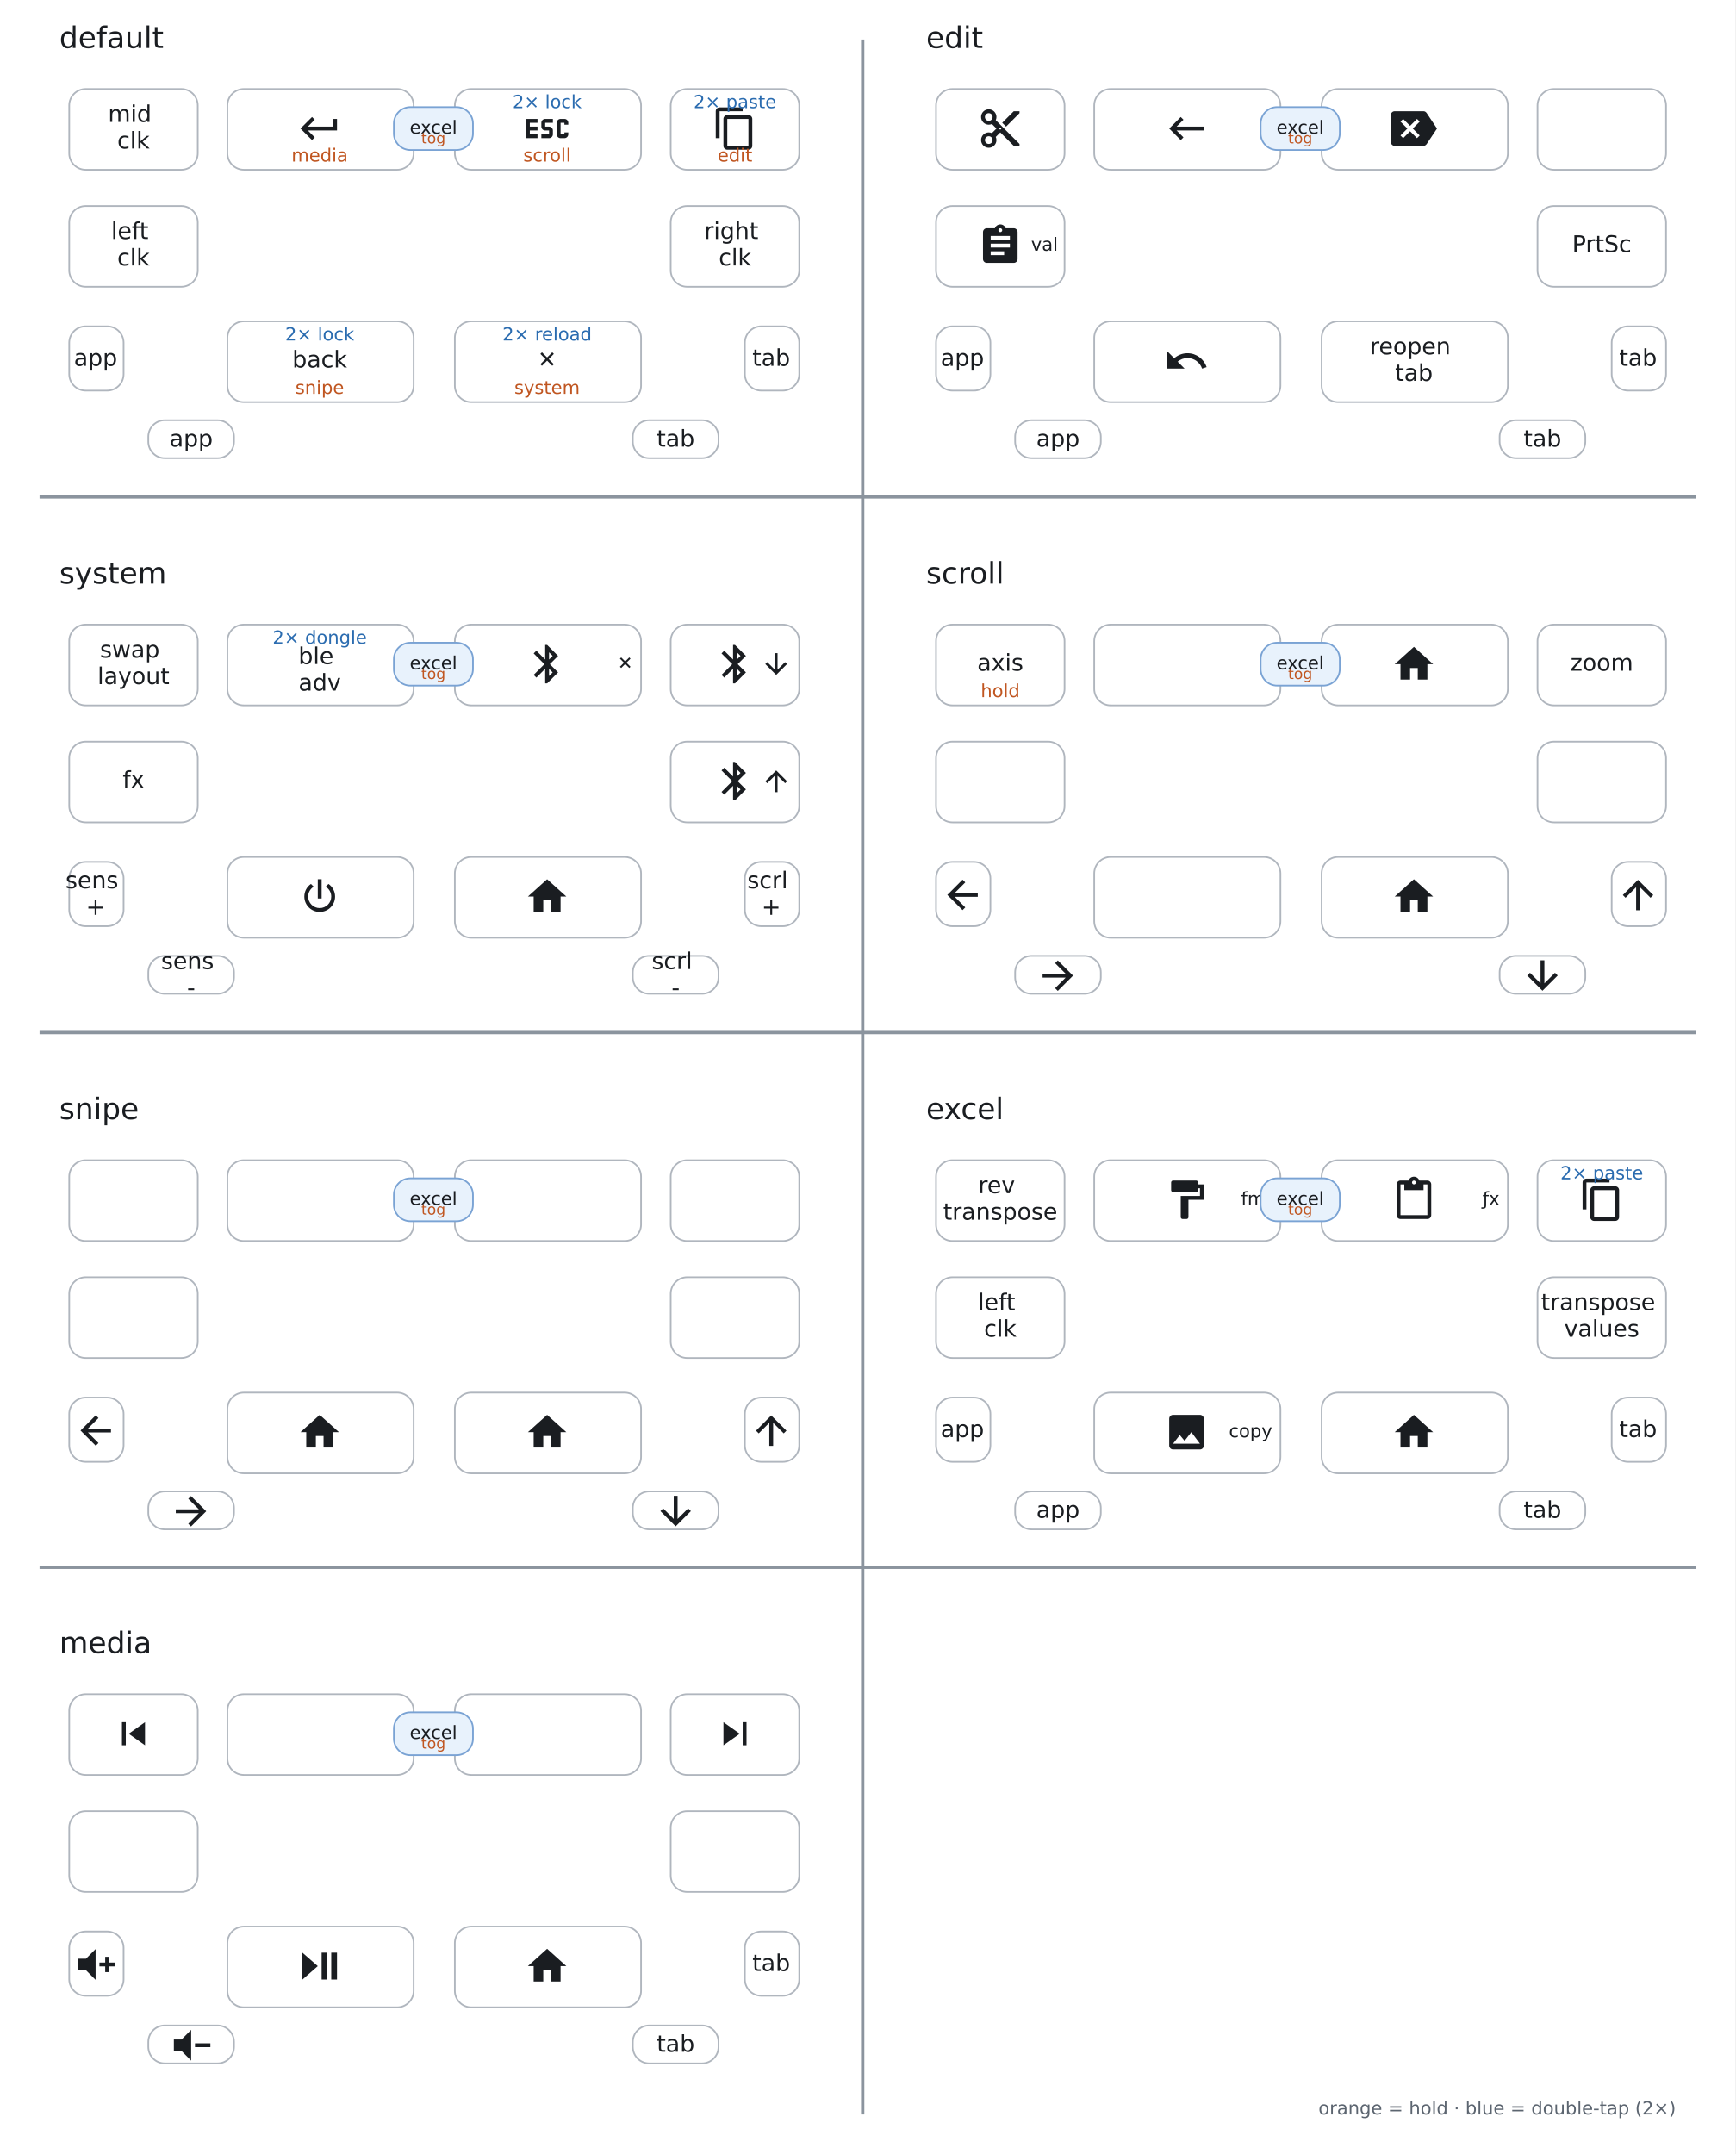
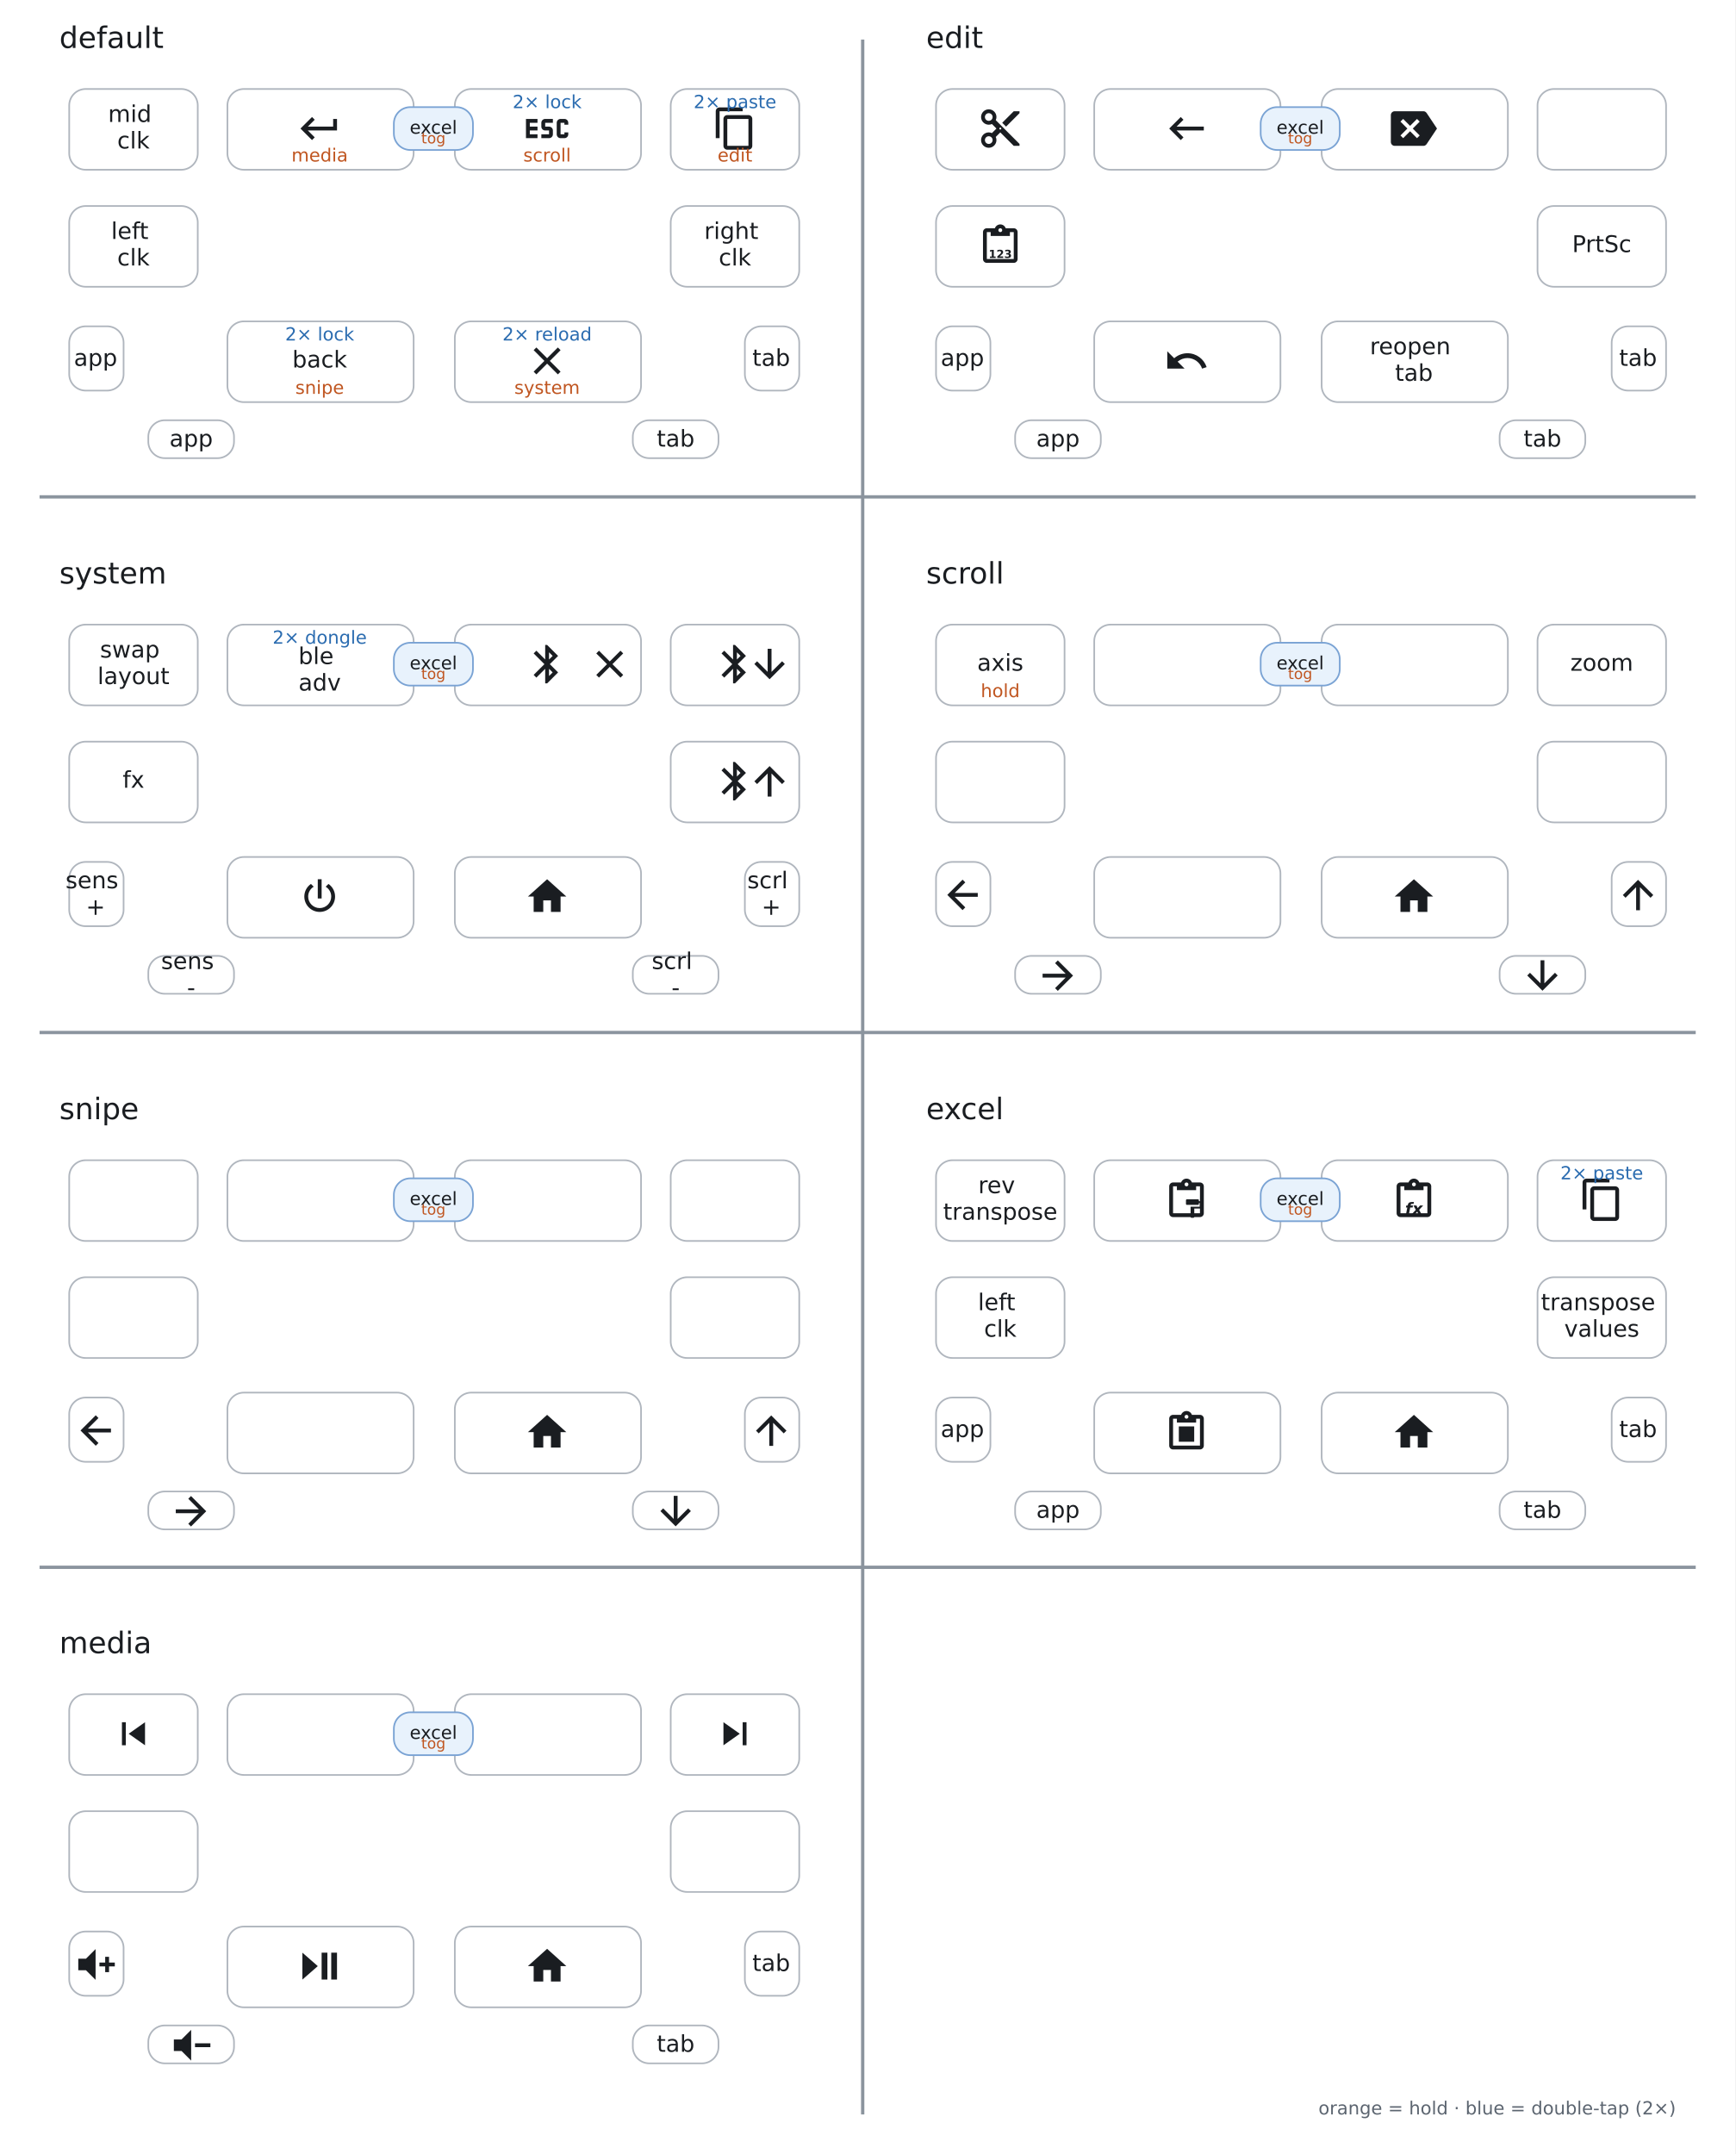
<svg xmlns="http://www.w3.org/2000/svg" xmlns:xlink="http://www.w3.org/1999/xlink" width="1053" height="1307.0" viewBox="0 0 1053 1307.0" class="keymap">
  <rect id="page-bg" width="100%" height="100%" fill="#ffffff" />
  <g id="layer-dividers" fill="none" stroke="#8b949e" stroke-width="2" stroke-linecap="butt">
    <line class="layer-divider-h" x1="24.0" y1="301.5" x2="1029.0" y2="301.5" />
    <line class="layer-divider-h" x1="24.0" y1="626.5" x2="1029.0" y2="626.5" />
    <line class="layer-divider-h" x1="24.0" y1="951.0" x2="1029.0" y2="951.0" />
    <line class="layer-divider-v" x1="523.5" y1="24.0" x2="523.5" y2="1283.0" />
  </g>
  <defs>/* start glyphs */
- <symbol id="mdi:arrow-down" viewBox="0 0 24 24">
+ <symbol id="excel-copy-picture" viewBox="0 0 24 24">
+       <path fill="#1a1d21" d="M19,3H14.82C14.4,1.84 13.3,1 12,1C10.7,1 9.6,1.84 9.18,3H5A2,2 0 0,0 3,5V19A2,2 0 0,0 5,21H19A2,2 0 0,0 21,19V5A2,2 0 0,0 19,3M12,3A1,1 0 0,1 13,4A1,1 0 0,1 12,5A1,1 0 0,1 11,4A1,1 0 0,1 12,3M7,7H17V5H19V19H5V5H7V7Z" />
+       <path fill="#1a1d21" d="M8,9H16V17H8V9M9.5,15.5L11,13.5L12.25,15.1L14,12.5L15.5,15.5H9.5Z" />
+     </symbol>
+     <symbol id="excel-paste-format" viewBox="0 0 24 24">
+       <path fill="#1a1d21" d="M19,3H14.82C14.4,1.84 13.3,1 12,1C10.7,1 9.6,1.84 9.18,3H5A2,2 0 0,0 3,5V19A2,2 0 0,0 5,21H19A2,2 0 0,0 21,19V5A2,2 0 0,0 19,3M12,3A1,1 0 0,1 13,4A1,1 0 0,1 12,5A1,1 0 0,1 11,4A1,1 0 0,1 12,3M7,7H17V5H19V19H5V5H7V7Z" />
+       <g transform="translate(9.8,10.8) scale(0.48)">
+         <path fill="#1a1d21" d="M18,4V3A1,1 0 0,0 17,2H5A1,1 0 0,0 4,3V7A1,1 0 0,0 5,8H17A1,1 0 0,0 18,7V6H19V10H9V21A1,1 0 0,0 10,22H12A1,1 0 0,0 13,21V12H21V4H18Z" />
+       </g>
+     </symbol>
+     <symbol id="excel-paste-formulas" viewBox="0 0 24 24">
+       <path fill="#1a1d21" d="M19,3H14.82C14.4,1.84 13.3,1 12,1C10.7,1 9.6,1.84 9.18,3H5A2,2 0 0,0 3,5V19A2,2 0 0,0 5,21H19A2,2 0 0,0 21,19V5A2,2 0 0,0 19,3M12,3A1,1 0 0,1 13,4A1,1 0 0,1 12,5A1,1 0 0,1 11,4A1,1 0 0,1 12,3M7,7H17V5H19V19H5V5H7V7Z" />
+       <text x="12" y="17.2" text-anchor="middle" font-family="DejaVu Sans" font-size="8.5" font-style="italic" font-weight="700" fill="#1a1d21">fx</text>
+     </symbol>
+     <symbol id="excel-paste-values" viewBox="0 0 24 24">
+       <path fill="#1a1d21" d="M19,3H14.82C14.4,1.84 13.3,1 12,1C10.7,1 9.6,1.84 9.18,3H5A2,2 0 0,0 3,5V19A2,2 0 0,0 5,21H19A2,2 0 0,0 21,19V5A2,2 0 0,0 19,3M12,3A1,1 0 0,1 13,4A1,1 0 0,1 12,5A1,1 0 0,1 11,4A1,1 0 0,1 12,3M7,7H17V5H19V19H5V5H7V7Z" />
+       <text x="12" y="16.8" text-anchor="middle" font-family="DejaVu Sans" font-size="5.8" font-weight="700" fill="#1a1d21">123</text>
+     </symbol>
+     <symbol id="mdi:arrow-down" viewBox="0 0 24 24">
      <path fill="#1a1d21" d="M11,4H13V16L18.5,10.5L19.92,11.92L12,19.84L4.08,11.92L5.5,10.5L11,16V4Z" />
    </symbol>
    <symbol id="mdi:arrow-left" viewBox="0 0 24 24">
      <path fill="#1a1d21" d="M20,11V13H8L13.5,18.5L12.08,19.92L4.16,12L12.08,4.08L13.5,5.5L8,11H20Z" />
    </symbol>
    <symbol id="mdi:arrow-right" viewBox="0 0 24 24">
      <path fill="#1a1d21" d="M4,11V13H16L10.5,18.5L11.92,19.92L19.84,12L11.92,4.08L10.5,5.5L16,11H4Z" />
    </symbol>
    <symbol id="mdi:arrow-up" viewBox="0 0 24 24">
      <path fill="#1a1d21" d="M13,20H11V8L5.5,13.5L4.08,12.08L12,4.16L19.92,12.08L18.5,13.5L13,8V20Z" />
    </symbol>
    <symbol id="mdi:backspace-reverse" viewBox="0 0 24 24">
      <path fill="#1a1d21" d="M2,21H17C17.7,21 18.2,20.6 18.6,20.1L24,12L18.6,3.9C18.2,3.4 17.7,3 17,3H2A2,2 0 0,0 0,5V19A2,2 0 0,0 2,21M5,8.4L6.4,7L10,10.6L13.6,7L15,8.4L11.4,12L15,15.6L13.6,17L10,13.4L6.4,17L5,15.6L8.6,12" />
    </symbol>
    <symbol id="mdi:bluetooth" viewBox="0 0 24 24">
      <path fill="#1a1d21" d="M14.88,16.29L13,18.17V14.41M13,5.83L14.88,7.71L13,9.58M17.71,7.71L12,2H11V9.58L6.41,5L5,6.41L10.59,12L5,17.58L6.41,19L11,14.41V22H12L17.71,16.29L13.41,12L17.71,7.71Z" />
    </symbol>
-     <symbol id="mdi:clipboard-text" viewBox="0 0 24 24">
-       <path fill="#1a1d21" d="M17,9H7V7H17M17,13H7V11H17M14,17H7V15H14M12,3A1,1 0 0,1 13,4A1,1 0 0,1 12,5A1,1 0 0,1 11,4A1,1 0 0,1 12,3M19,3H14.82C14.4,1.84 13.3,1 12,1C10.7,1 9.6,1.84 9.18,3H5A2,2 0 0,0 3,5V19A2,2 0 0,0 5,21H19A2,2 0 0,0 21,19V5A2,2 0 0,0 19,3Z" />
+     <symbol id="mdi:close" viewBox="0 0 24 24">
+       <path fill="#1a1d21" d="M19,6.41L17.59,5L12,10.59L6.41,5L5,6.41L10.59,12L5,17.59L6.41,19L12,13.41L17.59,19L19,17.59L13.41,12L19,6.41Z" />
    </symbol>
    <symbol id="mdi:content-copy" viewBox="0 0 24 24">
      <path fill="#1a1d21" d="M19,21H8V7H19M19,5H8A2,2 0 0,0 6,7V21A2,2 0 0,0 8,23H19A2,2 0 0,0 21,21V7A2,2 0 0,0 19,5M16,1H4A2,2 0 0,0 2,3V17H4V3H16V1Z" />
    </symbol>
    <symbol id="mdi:content-cut" viewBox="0 0 24 24">
      <path fill="#1a1d21" d="M19,3L13,9L15,11L22,4V3M12,12.5A0.5,0.5 0 0,1 11.5,12A0.5,0.5 0 0,1 12,11.5A0.5,0.5 0 0,1 12.5,12A0.5,0.5 0 0,1 12,12.5M6,20A2,2 0 0,1 4,18C4,16.89 4.9,16 6,16A2,2 0 0,1 8,18C8,19.11 7.1,20 6,20M6,8A2,2 0 0,1 4,6C4,4.89 4.9,4 6,4A2,2 0 0,1 8,6C8,7.11 7.1,8 6,8M9.64,7.64C9.87,7.14 10,6.59 10,6A4,4 0 0,0 6,2A4,4 0 0,0 2,6A4,4 0 0,0 6,10C6.59,10 7.14,9.87 7.64,9.64L10,12L7.64,14.36C7.14,14.13 6.59,14 6,14A4,4 0 0,0 2,18A4,4 0 0,0 6,22A4,4 0 0,0 10,18C10,17.41 9.87,16.86 9.64,16.36L12,14L19,21H22V20L9.64,7.64Z" />
    </symbol>
-     <symbol id="mdi:content-paste" viewBox="0 0 24 24">
-       <path fill="#1a1d21" d="M19,20H5V4H7V7H17V4H19M12,2A1,1 0 0,1 13,3A1,1 0 0,1 12,4A1,1 0 0,1 11,3A1,1 0 0,1 12,2M19,2H14.82C14.4,0.84 13.3,0 12,0C10.7,0 9.6,0.84 9.18,2H5A2,2 0 0,0 3,4V20A2,2 0 0,0 5,22H19A2,2 0 0,0 21,20V4A2,2 0 0,0 19,2Z" />
-     </symbol>
-     <symbol id="mdi:format-paint" viewBox="0 0 24 24">
-       <path fill="#1a1d21" d="M18,4V3A1,1 0 0,0 17,2H5A1,1 0 0,0 4,3V7A1,1 0 0,0 5,8H17A1,1 0 0,0 18,7V6H19V10H9V21A1,1 0 0,0 10,22H12A1,1 0 0,0 13,21V12H21V4H18Z" />
-     </symbol>
    <symbol id="mdi:home" viewBox="0 0 24 24">
      <path fill="#1a1d21" d="M10,20V14H14V20H19V12H22L12,3L2,12H5V20H10Z" />
-     </symbol>
-     <symbol id="mdi:image" viewBox="0 0 24 24">
-       <path fill="#1a1d21" d="M8.5,13.5L11,16.5L14.5,12L19,18H5M21,19V5C21,3.89 20.1,3 19,3H5A2,2 0 0,0 3,5V19A2,2 0 0,0 5,21H19A2,2 0 0,0 21,19Z" />
    </symbol>
    <symbol id="mdi:keyboard-backspace" viewBox="0 0 24 24">
      <path fill="#1a1d21" d="M21,11H6.83L10.41,7.41L9,6L3,12L9,18L10.41,16.58L6.83,13H21V11Z" />
    </symbol>
    <symbol id="mdi:keyboard-esc" viewBox="0 0 24 24">
      <path fill="#1a1d21" d="M1 7H7V9H3V11H7V13H3V15H7V17H1V7M11 7H15V9H11V11H13C14.11 11 15 11.9 15 13V15C15 16.11 14.11 17 13 17H9V15H13V13H11C9.9 13 9 12.11 9 11V9C9 7.9 9.9 7 11 7M19 7H21C22.11 7 23 7.9 23 9V10H21V9H19V15H21V14H23V15C23 16.11 22.11 17 21 17H19C17.9 17 17 16.11 17 15V9C17 7.9 17.9 7 19 7Z" />
    </symbol>
    <symbol id="mdi:keyboard-return" viewBox="0 0 24 24">
      <path fill="#1a1d21" d="M19,7V11H5.83L9.41,7.41L8,6L2,12L8,18L9.41,16.58L5.83,13H21V7H19Z" />
    </symbol>
    <symbol id="mdi:play-pause" viewBox="0 0 24 24">
      <path fill="#1a1d21" d="M3,5V19L11,12M13,19H16V5H13M18,5V19H21V5" />
    </symbol>
    <symbol id="mdi:power" viewBox="0 0 24 24">
      <path fill="#1a1d21" d="M16.56,5.44L15.11,6.89C16.84,7.94 18,9.83 18,12A6,6 0 0,1 12,18A6,6 0 0,1 6,12C6,9.83 7.16,7.94 8.88,6.88L7.44,5.44C5.36,6.88 4,9.28 4,12A8,8 0 0,0 12,20A8,8 0 0,0 20,12C20,9.28 18.64,6.88 16.56,5.44M13,3H11V13H13" />
    </symbol>
    <symbol id="mdi:skip-next" viewBox="0 0 24 24">
      <path fill="#1a1d21" d="M16,18H18V6H16M6,18L14.5,12L6,6V18Z" />
    </symbol>
    <symbol id="mdi:skip-previous" viewBox="0 0 24 24">
      <path fill="#1a1d21" d="M6,18V6H8V18H6M9.5,12L18,6V18L9.5,12Z" />
    </symbol>
    <symbol id="mdi:undo" viewBox="0 0 24 24">
      <path fill="#1a1d21" d="M12.5,8C9.85,8 7.45,9 5.6,10.6L2,7V16H11L7.38,12.38C8.77,11.22 10.54,10.5 12.5,10.5C16.04,10.5 19.05,12.81 20.1,16L22.47,15.22C21.08,11.03 17.15,8 12.5,8Z" />
    </symbol>
    <symbol id="mdi:volume-minus" viewBox="0 0 24 24">
      <path fill="#1a1d21" d="M3,9H7L12,4V20L7,15H3V9M14,11H22V13H14V11Z" />
    </symbol>
    <symbol id="mdi:volume-plus" viewBox="0 0 24 24">
      <path fill="#1a1d21" d="M3,9H7L12,4V20L7,15H3V9M14,11H17V8H19V11H22V13H19V16H17V13H14V11Z" />
    </symbol>
  </defs>/* end glyphs */
<style>/* inherit to force styles through use tags */
svg path {
    fill: inherit;
}

/* font and background color specifications */
svg.keymap {
    font-family: SFMono-Regular,Consolas,Liberation Mono,Menlo,monospace;
    font-size: 14px;
    font-kerning: normal;
    text-rendering: optimizeLegibility;
    fill: #24292e;
}

/* default key styling */
rect.key {
    fill: #f6f8fa;
}

rect.key, rect.combo {
    stroke: #c9cccf;
    stroke-width: 1;
}

/* default key side styling, only used is draw_key_sides is set */
rect.side {
    filter: brightness(90%);
}

/* color accent for combo boxes */
rect.combo, rect.combo-separate {
    fill: #cdf;
}

/* color accent for held keys */
rect.held, rect.combo.held {
    fill: #fdd;
}

/* color accent for ghost (optional) keys */
rect.ghost, rect.combo.ghost {
    stroke-dasharray: 4, 4;
    stroke-width: 2;
}

text {
    text-anchor: middle;
    dominant-baseline: middle;
}

/* styling for layer labels */
text.label {
    font-weight: bold;
    text-anchor: start;
    stroke: white;
    stroke-width: 4;
    paint-order: stroke;
}

/* styling for optional footer */
text.footer {
    text-anchor: end;
    dominant-baseline: auto;
    stroke: white;
    stroke-width: 4;
    paint-order: stroke;
}

/* styling for combo tap, and key non-tap label text */
text.combo, text.hold, text.shifted, text.left, text.right, text.tl, text.tr, text.bl, text.br {
    font-size: 11px;
}

text.hold, text.bl, text.br {
    text-anchor: middle;
    dominant-baseline: auto;
}

text.shifted, text.tl, text.tr {
    text-anchor: middle;
    dominant-baseline: hanging;
}

text.left, text.tl, text.bl {
    text-anchor: start;
}

text.right, text.tr, text.br {
    text-anchor: end;
}

text.layer-activator {
    text-decoration: underline;
}

/* styling for hold/shifted label text in combo box */
text.combo.hold, text.combo.shifted, text.combo.left, text.combo.right {
    font-size: 8px;
}

/* lighter symbol for transparent keys */
text.trans {
    fill: #7b7e81;
}

/* styling for combo dendrons */
path.combo {
    stroke-width: 1;
    stroke: gray;
    fill: none;
}

/* Start Tabler Icons Cleanup */
/* cannot use height/width with glyphs */
.icon-tabler &gt; path {
    fill: inherit;
    stroke: inherit;
    stroke-width: 2;
}
/* hide tabler's default box */
.icon-tabler &gt; path[stroke="none"][fill="none"] {
    visibility: hidden;
}
/* End Tabler Icons Cleanup */

svg.keymap {
  font-family: "DejaVu Sans", "Segoe UI", sans-serif;
  font-size: 15px;
  font-weight: 400;
  fill: #1a1d21;
}
#layer-dividers line, line.layer-divider-h, line.layer-divider-v {
  stroke: #8b949e;
  stroke-width: 2;
}
rect.key {
  fill: #ffffff;
  stroke: #b0b6be;
  stroke-width: 1;
}
rect.combo, rect.combo-separate {
  fill: #e8f2fc;
  stroke: #7aa3d4;
  stroke-width: 1;
}
rect.held, rect.combo.held {
  fill: #ffe8c8;
  stroke: #c05621;
}
rect.ghost, rect.combo.ghost {
  stroke: #a0a6ad;
  stroke-dasharray: 5, 4;
  fill: #f4f5f6;
}
text.label {
  font-size: 18px;
  font-weight: 400 !important;
  letter-spacing: 0;
  stroke: #ffffff;
  stroke-width: 5;
  paint-order: stroke;
}
text.footer {
  font-size: 11px;
  font-weight: 400;
  fill: #5c6570;
  stroke: none;
}
text.key.tap {
  font-size: 14px;
  font-weight: 400;
}
text.hold, text.shifted, text.left, text.right, text.tl, text.tr, text.bl, text.br, text.combo {
  font-size: 11px;
  font-weight: 400;
}
text.hold {
  fill: #c05621;
}
text.shifted {
  fill: #2b6cb0;
}
text.combo.tap {
  font-size: 11px;
  font-weight: 400;
}
text.combo.hold, text.combo.shifted {
  font-size: 9px;
  font-weight: 400;
}
text.trans {
  fill: #c5c9ce;
}
path.combo {
  stroke: #2b6cb0;
  stroke-width: 1.5;
}
</style>
  <g transform="translate(36, 0.0)" class="layer-default">
    <text x="0" y="24" class="label" id="default">default</text>
    <g transform="translate(0, 48)">
      <g transform="translate(158, 30)" class="key keypos-0">
        <rect rx="10" ry="10" x="-56" y="-24" width="113" height="49" class="key" />
        <use href="#mdi:keyboard-return" xlink:href="#mdi:keyboard-return" x="-14" y="-14" height="28" width="28.0" class="key tap glyph mdi:keyboard-return" />
        <text x="0" y="20" class="key hold">media</text>
      </g>
      <g transform="translate(296, 30)" class="key keypos-1">
        <rect rx="10" ry="10" x="-56" y="-24" width="113" height="49" class="key" />
        <use href="#mdi:keyboard-esc" xlink:href="#mdi:keyboard-esc" x="-14" y="-14" height="28" width="28.0" class="key tap glyph mdi:keyboard-esc" />
        <text x="0" y="20" class="key hold">scroll</text>
        <text x="0" y="-20" class="key shifted">2× lock</text>
      </g>
      <g transform="translate(45, 30)" class="key keypos-2">
        <rect rx="10" ry="10" x="-39" y="-24" width="78" height="49" class="key" />
        <text x="0" y="0" class="key tap">
          <tspan x="0" dy="-0.57em">mid</tspan>
          <tspan x="0" dy="1.15em">clk</tspan>
        </text>
      </g>
      <g transform="translate(410, 30)" class="key keypos-3">
        <rect rx="10" ry="10" x="-39" y="-24" width="78" height="49" class="key" />
        <use href="#mdi:content-copy" xlink:href="#mdi:content-copy" x="-14" y="-14" height="28" width="28.0" class="key tap glyph mdi:content-copy" />
        <text x="0" y="20" class="key hold">edit</text>
        <text x="0" y="-20" class="key shifted">2× paste</text>
      </g>
      <g transform="translate(45, 101)" class="key keypos-4">
        <rect rx="10" ry="10" x="-39" y="-24" width="78" height="49" class="key" />
        <text x="0" y="0" class="key tap">
          <tspan x="0" dy="-0.57em">left</tspan>
          <tspan x="0" dy="1.15em">clk</tspan>
        </text>
      </g>
      <g transform="translate(410, 101)" class="key keypos-5">
        <rect rx="10" ry="10" x="-39" y="-24" width="78" height="49" class="key" />
        <text x="0" y="0" class="key tap">
          <tspan x="0" dy="-0.57em">right</tspan>
          <tspan x="0" dy="1.15em">clk</tspan>
        </text>
      </g>
      <g transform="translate(158, 171)" class="key keypos-6">
        <rect rx="10" ry="10" x="-56" y="-24" width="113" height="49" class="key" />
        <text x="0" y="0" class="key tap">back</text>
        <text x="0" y="20" class="key hold">snipe</text>
        <text x="0" y="-20" class="key shifted">2× lock</text>
      </g>
      <g transform="translate(296, 171)" class="key keypos-7">
        <rect rx="10" ry="10" x="-56" y="-24" width="113" height="49" class="key" />
-         <text x="0" y="0" class="key tap">✕</text>
+         <use href="#mdi:close" xlink:href="#mdi:close" x="-14" y="-14" height="28" width="28.0" class="key tap glyph mdi:close" />
        <text x="0" y="20" class="key hold">system</text>
        <text x="0" y="-20" class="key shifted">2× reload</text>
      </g>
      <g transform="translate(22, 170)" class="key keypos-8">
        <rect rx="10" ry="10" x="-16" y="-20" width="33" height="39" class="key" />
        <text x="0" y="0" class="key tap">app</text>
      </g>
      <g transform="translate(432, 170)" class="key keypos-9">
        <rect rx="10" ry="10" x="-16" y="-20" width="33" height="39" class="key" />
        <text x="0" y="0" class="key tap">tab</text>
      </g>
      <g transform="translate(80, 219)" class="key keypos-10">
        <rect rx="10" ry="10" x="-26" y="-12" width="52" height="23" class="key" />
        <text x="0" y="0" class="key tap">app</text>
      </g>
      <g transform="translate(374, 219)" class="key keypos-11">
        <rect rx="10" ry="10" x="-26" y="-12" width="52" height="23" class="key" />
        <text x="0" y="0" class="key tap">tab</text>
      </g>
      <g class="combo combopos-0">
        <rect rx="10" ry="10" x="203" y="17" width="48" height="26" class="combo" />
        <text x="227" y="30" class="combo tap">excel</text>
        <text x="227" y="39" class="combo hold">tog</text>
      </g>
    </g>
  </g>
  <g transform="translate(562, 0.0)" class="layer-edit">
    <text x="0" y="24" class="label" id="edit">edit</text>
    <g transform="translate(0, 48)">
      <g transform="translate(158, 30)" class="key keypos-0">
        <rect rx="10" ry="10" x="-56" y="-24" width="113" height="49" class="key" />
        <use href="#mdi:keyboard-backspace" xlink:href="#mdi:keyboard-backspace" x="-14" y="-14" height="28" width="28.0" class="key tap glyph mdi:keyboard-backspace" />
      </g>
      <g transform="translate(296, 30)" class="key keypos-1">
        <rect rx="10" ry="10" x="-56" y="-24" width="113" height="49" class="key" />
        <use href="#mdi:backspace-reverse" xlink:href="#mdi:backspace-reverse" x="-14" y="-14" height="28" width="28.0" class="key tap glyph mdi:backspace-reverse" />
      </g>
      <g transform="translate(45, 30)" class="key keypos-2">
        <rect rx="10" ry="10" x="-39" y="-24" width="78" height="49" class="key" />
        <use href="#mdi:content-cut" xlink:href="#mdi:content-cut" x="-14" y="-14" height="28" width="28.0" class="key tap glyph mdi:content-cut" />
      </g>
      <g transform="translate(410, 30)" class="key keypos-3">
        <rect rx="10" ry="10" x="-39" y="-24" width="78" height="49" class="key" />
      </g>
      <g transform="translate(45, 101)" class="key keypos-4">
        <rect rx="10" ry="10" x="-39" y="-24" width="78" height="49" class="key" />
-         <use href="#mdi:clipboard-text" xlink:href="#mdi:clipboard-text" x="-14" y="-14" height="28" width="28.0" class="key tap glyph mdi:clipboard-text" />
-         <text x="35" y="0" class="key right">val</text>
+         <use href="#excel-paste-values" xlink:href="#excel-paste-values" x="-14" y="-14" height="28" width="28.0" class="key tap glyph excel-paste-values" />
      </g>
      <g transform="translate(410, 101)" class="key keypos-5">
        <rect rx="10" ry="10" x="-39" y="-24" width="78" height="49" class="key" />
        <text x="0" y="0" class="key tap">PrtSc</text>
      </g>
      <g transform="translate(158, 171)" class="key keypos-6">
        <rect rx="10" ry="10" x="-56" y="-24" width="113" height="49" class="key" />
        <use href="#mdi:undo" xlink:href="#mdi:undo" x="-14" y="-14" height="28" width="28.0" class="key tap glyph mdi:undo" />
      </g>
      <g transform="translate(296, 171)" class="key keypos-7">
        <rect rx="10" ry="10" x="-56" y="-24" width="113" height="49" class="key" />
        <text x="0" y="0" class="key tap">
          <tspan x="0" dy="-0.57em">reopen</tspan>
          <tspan x="0" dy="1.15em">tab</tspan>
        </text>
      </g>
      <g transform="translate(22, 170)" class="key keypos-8">
        <rect rx="10" ry="10" x="-16" y="-20" width="33" height="39" class="key" />
        <text x="0" y="0" class="key tap">app</text>
      </g>
      <g transform="translate(432, 170)" class="key keypos-9">
        <rect rx="10" ry="10" x="-16" y="-20" width="33" height="39" class="key" />
        <text x="0" y="0" class="key tap">tab</text>
      </g>
      <g transform="translate(80, 219)" class="key keypos-10">
        <rect rx="10" ry="10" x="-26" y="-12" width="52" height="23" class="key" />
        <text x="0" y="0" class="key tap">app</text>
      </g>
      <g transform="translate(374, 219)" class="key keypos-11">
        <rect rx="10" ry="10" x="-26" y="-12" width="52" height="23" class="key" />
        <text x="0" y="0" class="key tap">tab</text>
      </g>
      <g class="combo combopos-0">
        <rect rx="10" ry="10" x="203" y="17" width="48" height="26" class="combo" />
        <text x="227" y="30" class="combo tap">excel</text>
        <text x="227" y="39" class="combo hold">tog</text>
      </g>
    </g>
  </g>
  <g transform="translate(36, 325.0)" class="layer-system">
    <text x="0" y="24" class="label" id="system">system</text>
    <g transform="translate(0, 48)">
      <g transform="translate(158, 30)" class="key keypos-0">
        <rect rx="10" ry="10" x="-56" y="-24" width="113" height="49" class="key" />
        <text x="0" y="0" class="key tap">
          <tspan x="0" dy="-0.29em">ble</tspan>
          <tspan x="0" dy="1.15em">adv</tspan>
        </text>
        <text x="0" y="-20" class="key shifted">2× dongle</text>
      </g>
      <g transform="translate(296, 30)" class="key keypos-1">
        <rect rx="10" ry="10" x="-56" y="-24" width="113" height="49" class="key" />
        <use href="#mdi:bluetooth" xlink:href="#mdi:bluetooth" x="-14" y="-14" height="28" width="28.0" class="key tap glyph mdi:bluetooth" />
-         <text x="52" y="0" class="key right">✕</text>
+         <use href="#mdi:close" xlink:href="#mdi:close" x="24" y="-14" height="28" width="28.0" class="key right glyph mdi:close" />
      </g>
      <g transform="translate(45, 30)" class="key keypos-2">
        <rect rx="10" ry="10" x="-39" y="-24" width="78" height="49" class="key" />
        <text x="0" y="0" class="key tap">
          <tspan x="0" dy="-0.57em">swap</tspan>
          <tspan x="0" dy="1.15em">layout</tspan>
        </text>
      </g>
      <g transform="translate(410, 30)" class="key keypos-3">
        <rect rx="10" ry="10" x="-39" y="-24" width="78" height="49" class="key" />
        <use href="#mdi:bluetooth" xlink:href="#mdi:bluetooth" x="-14" y="-14" height="28" width="28.0" class="key tap glyph mdi:bluetooth" />
-         <use href="#mdi:arrow-down" xlink:href="#mdi:arrow-down" x="15" y="-10" height="20" width="20.0" class="key right glyph mdi:arrow-down" />
+         <use href="#mdi:arrow-down" xlink:href="#mdi:arrow-down" x="7" y="-14" height="28" width="28.0" class="key right glyph mdi:arrow-down" />
      </g>
      <g transform="translate(45, 101)" class="key keypos-4">
        <rect rx="10" ry="10" x="-39" y="-24" width="78" height="49" class="key" />
        <text x="0" y="0" class="key tap">fx</text>
      </g>
      <g transform="translate(410, 101)" class="key keypos-5">
        <rect rx="10" ry="10" x="-39" y="-24" width="78" height="49" class="key" />
        <use href="#mdi:bluetooth" xlink:href="#mdi:bluetooth" x="-14" y="-14" height="28" width="28.0" class="key tap glyph mdi:bluetooth" />
-         <use href="#mdi:arrow-up" xlink:href="#mdi:arrow-up" x="15" y="-10" height="20" width="20.0" class="key right glyph mdi:arrow-up" />
+         <use href="#mdi:arrow-up" xlink:href="#mdi:arrow-up" x="7" y="-14" height="28" width="28.0" class="key right glyph mdi:arrow-up" />
      </g>
      <g transform="translate(158, 171)" class="key keypos-6">
        <rect rx="10" ry="10" x="-56" y="-24" width="113" height="49" class="key" />
        <use href="#mdi:power" xlink:href="#mdi:power" x="-14" y="-14" height="28" width="28.0" class="key tap glyph mdi:power" />
      </g>
      <g transform="translate(296, 171)" class="key keypos-7">
        <rect rx="10" ry="10" x="-56" y="-24" width="113" height="49" class="key" />
        <use href="#mdi:home" xlink:href="#mdi:home" x="-14" y="-14" height="28" width="28.0" class="key tap glyph mdi:home" />
      </g>
      <g transform="translate(22, 170)" class="key keypos-8">
        <rect rx="10" ry="10" x="-16" y="-20" width="33" height="39" class="key" />
        <text x="0" y="0" class="key tap">
          <tspan x="0" dy="-0.57em">sens</tspan>
          <tspan x="0" dy="1.15em">+</tspan>
        </text>
      </g>
      <g transform="translate(432, 170)" class="key keypos-9">
        <rect rx="10" ry="10" x="-16" y="-20" width="33" height="39" class="key" />
        <text x="0" y="0" class="key tap">
          <tspan x="0" dy="-0.57em">scrl</tspan>
          <tspan x="0" dy="1.15em">+</tspan>
        </text>
      </g>
      <g transform="translate(80, 219)" class="key keypos-10">
        <rect rx="10" ry="10" x="-26" y="-12" width="52" height="23" class="key" />
        <text x="0" y="0" class="key tap">
          <tspan x="0" dy="-0.57em">sens</tspan>
          <tspan x="0" dy="1.15em">-</tspan>
        </text>
      </g>
      <g transform="translate(374, 219)" class="key keypos-11">
        <rect rx="10" ry="10" x="-26" y="-12" width="52" height="23" class="key" />
        <text x="0" y="0" class="key tap">
          <tspan x="0" dy="-0.57em">scrl</tspan>
          <tspan x="0" dy="1.15em">-</tspan>
        </text>
      </g>
      <g class="combo combopos-0">
        <rect rx="10" ry="10" x="203" y="17" width="48" height="26" class="combo" />
        <text x="227" y="30" class="combo tap">excel</text>
        <text x="227" y="39" class="combo hold">tog</text>
      </g>
    </g>
  </g>
  <g transform="translate(562, 325.0)" class="layer-scroll">
    <text x="0" y="24" class="label" id="scroll">scroll</text>
    <g transform="translate(0, 48)">
      <g transform="translate(158, 30)" class="key keypos-0">
        <rect rx="10" ry="10" x="-56" y="-24" width="113" height="49" class="key" />
      </g>
      <g transform="translate(296, 30)" class="key keypos-1">
        <rect rx="10" ry="10" x="-56" y="-24" width="113" height="49" class="key" />
-         <use href="#mdi:home" xlink:href="#mdi:home" x="-14" y="-14" height="28" width="28.0" class="key tap glyph mdi:home" />
      </g>
      <g transform="translate(45, 30)" class="key keypos-2">
        <rect rx="10" ry="10" x="-39" y="-24" width="78" height="49" class="key" />
        <text x="0" y="0" class="key tap">axis</text>
        <text x="0" y="20" class="key hold">hold</text>
      </g>
      <g transform="translate(410, 30)" class="key keypos-3">
        <rect rx="10" ry="10" x="-39" y="-24" width="78" height="49" class="key" />
        <text x="0" y="0" class="key tap">zoom</text>
      </g>
      <g transform="translate(45, 101)" class="key keypos-4">
        <rect rx="10" ry="10" x="-39" y="-24" width="78" height="49" class="key" />
      </g>
      <g transform="translate(410, 101)" class="key keypos-5">
        <rect rx="10" ry="10" x="-39" y="-24" width="78" height="49" class="key" />
      </g>
      <g transform="translate(158, 171)" class="key keypos-6">
        <rect rx="10" ry="10" x="-56" y="-24" width="113" height="49" class="key" />
      </g>
      <g transform="translate(296, 171)" class="key keypos-7">
        <rect rx="10" ry="10" x="-56" y="-24" width="113" height="49" class="key" />
        <use href="#mdi:home" xlink:href="#mdi:home" x="-14" y="-14" height="28" width="28.0" class="key tap glyph mdi:home" />
      </g>
      <g transform="translate(22, 170)" class="key keypos-8">
        <rect rx="10" ry="10" x="-16" y="-20" width="33" height="39" class="key" />
        <use href="#mdi:arrow-left" xlink:href="#mdi:arrow-left" x="-14" y="-14" height="28" width="28.0" class="key tap glyph mdi:arrow-left" />
      </g>
      <g transform="translate(432, 170)" class="key keypos-9">
        <rect rx="10" ry="10" x="-16" y="-20" width="33" height="39" class="key" />
        <use href="#mdi:arrow-up" xlink:href="#mdi:arrow-up" x="-14" y="-14" height="28" width="28.0" class="key tap glyph mdi:arrow-up" />
      </g>
      <g transform="translate(80, 219)" class="key keypos-10">
        <rect rx="10" ry="10" x="-26" y="-12" width="52" height="23" class="key" />
        <use href="#mdi:arrow-right" xlink:href="#mdi:arrow-right" x="-14" y="-14" height="28" width="28.0" class="key tap glyph mdi:arrow-right" />
      </g>
      <g transform="translate(374, 219)" class="key keypos-11">
        <rect rx="10" ry="10" x="-26" y="-12" width="52" height="23" class="key" />
        <use href="#mdi:arrow-down" xlink:href="#mdi:arrow-down" x="-14" y="-14" height="28" width="28.0" class="key tap glyph mdi:arrow-down" />
      </g>
      <g class="combo combopos-0">
        <rect rx="10" ry="10" x="203" y="17" width="48" height="26" class="combo" />
        <text x="227" y="30" class="combo tap">excel</text>
        <text x="227" y="39" class="combo hold">tog</text>
      </g>
    </g>
  </g>
  <g transform="translate(36, 650.0)" class="layer-snipe">
    <text x="0" y="24" class="label" id="snipe">snipe</text>
    <g transform="translate(0, 48)">
      <g transform="translate(158, 30)" class="key keypos-0">
        <rect rx="10" ry="10" x="-56" y="-24" width="113" height="49" class="key" />
      </g>
      <g transform="translate(296, 30)" class="key keypos-1">
        <rect rx="10" ry="10" x="-56" y="-24" width="113" height="49" class="key" />
      </g>
      <g transform="translate(45, 30)" class="key keypos-2">
        <rect rx="10" ry="10" x="-39" y="-24" width="78" height="49" class="key" />
      </g>
      <g transform="translate(410, 30)" class="key keypos-3">
        <rect rx="10" ry="10" x="-39" y="-24" width="78" height="49" class="key" />
      </g>
      <g transform="translate(45, 101)" class="key keypos-4">
        <rect rx="10" ry="10" x="-39" y="-24" width="78" height="49" class="key" />
      </g>
      <g transform="translate(410, 101)" class="key keypos-5">
        <rect rx="10" ry="10" x="-39" y="-24" width="78" height="49" class="key" />
      </g>
      <g transform="translate(158, 171)" class="key keypos-6">
        <rect rx="10" ry="10" x="-56" y="-24" width="113" height="49" class="key" />
-         <use href="#mdi:home" xlink:href="#mdi:home" x="-14" y="-14" height="28" width="28.0" class="key tap glyph mdi:home" />
      </g>
      <g transform="translate(296, 171)" class="key keypos-7">
        <rect rx="10" ry="10" x="-56" y="-24" width="113" height="49" class="key" />
        <use href="#mdi:home" xlink:href="#mdi:home" x="-14" y="-14" height="28" width="28.0" class="key tap glyph mdi:home" />
      </g>
      <g transform="translate(22, 170)" class="key keypos-8">
        <rect rx="10" ry="10" x="-16" y="-20" width="33" height="39" class="key" />
        <use href="#mdi:arrow-left" xlink:href="#mdi:arrow-left" x="-14" y="-14" height="28" width="28.0" class="key tap glyph mdi:arrow-left" />
      </g>
      <g transform="translate(432, 170)" class="key keypos-9">
        <rect rx="10" ry="10" x="-16" y="-20" width="33" height="39" class="key" />
        <use href="#mdi:arrow-up" xlink:href="#mdi:arrow-up" x="-14" y="-14" height="28" width="28.0" class="key tap glyph mdi:arrow-up" />
      </g>
      <g transform="translate(80, 219)" class="key keypos-10">
        <rect rx="10" ry="10" x="-26" y="-12" width="52" height="23" class="key" />
        <use href="#mdi:arrow-right" xlink:href="#mdi:arrow-right" x="-14" y="-14" height="28" width="28.0" class="key tap glyph mdi:arrow-right" />
      </g>
      <g transform="translate(374, 219)" class="key keypos-11">
        <rect rx="10" ry="10" x="-26" y="-12" width="52" height="23" class="key" />
        <use href="#mdi:arrow-down" xlink:href="#mdi:arrow-down" x="-14" y="-14" height="28" width="28.0" class="key tap glyph mdi:arrow-down" />
      </g>
      <g class="combo combopos-0">
        <rect rx="10" ry="10" x="203" y="17" width="48" height="26" class="combo" />
        <text x="227" y="30" class="combo tap">excel</text>
        <text x="227" y="39" class="combo hold">tog</text>
      </g>
    </g>
  </g>
  <g transform="translate(562, 650.0)" class="layer-excel">
    <text x="0" y="24" class="label" id="excel">excel</text>
    <g transform="translate(0, 48)">
      <g transform="translate(158, 30)" class="key keypos-0">
        <rect rx="10" ry="10" x="-56" y="-24" width="113" height="49" class="key" />
-         <use href="#mdi:format-paint" xlink:href="#mdi:format-paint" x="-14" y="-14" height="28" width="28.0" class="key tap glyph mdi:format-paint" />
-         <text x="52" y="0" class="key right">fmt</text>
+         <use href="#excel-paste-format" xlink:href="#excel-paste-format" x="-14" y="-14" height="28" width="28.0" class="key tap glyph excel-paste-format" />
      </g>
      <g transform="translate(296, 30)" class="key keypos-1">
        <rect rx="10" ry="10" x="-56" y="-24" width="113" height="49" class="key" />
-         <use href="#mdi:content-paste" xlink:href="#mdi:content-paste" x="-14" y="-14" height="28" width="28.0" class="key tap glyph mdi:content-paste" />
-         <text x="52" y="0" class="key right">ƒx</text>
+         <use href="#excel-paste-formulas" xlink:href="#excel-paste-formulas" x="-14" y="-14" height="28" width="28.0" class="key tap glyph excel-paste-formulas" />
      </g>
      <g transform="translate(45, 30)" class="key keypos-2">
        <rect rx="10" ry="10" x="-39" y="-24" width="78" height="49" class="key" />
        <text x="0" y="0" class="key tap">
          <tspan x="0" dy="-0.57em">rev</tspan>
          <tspan x="0" dy="1.15em">transpose</tspan>
        </text>
      </g>
      <g transform="translate(410, 30)" class="key keypos-3">
        <rect rx="10" ry="10" x="-39" y="-24" width="78" height="49" class="key" />
        <use href="#mdi:content-copy" xlink:href="#mdi:content-copy" x="-14" y="-14" height="28" width="28.0" class="key tap glyph mdi:content-copy" />
        <text x="0" y="-20" class="key shifted">2× paste</text>
      </g>
      <g transform="translate(45, 101)" class="key keypos-4">
        <rect rx="10" ry="10" x="-39" y="-24" width="78" height="49" class="key" />
        <text x="0" y="0" class="key tap">
          <tspan x="0" dy="-0.57em">left</tspan>
          <tspan x="0" dy="1.15em">clk</tspan>
        </text>
      </g>
      <g transform="translate(410, 101)" class="key keypos-5">
        <rect rx="10" ry="10" x="-39" y="-24" width="78" height="49" class="key" />
        <text x="0" y="0" class="key tap">
          <tspan x="0" dy="-0.57em">transpose</tspan>
          <tspan x="0" dy="1.15em">values</tspan>
        </text>
      </g>
      <g transform="translate(158, 171)" class="key keypos-6">
        <rect rx="10" ry="10" x="-56" y="-24" width="113" height="49" class="key" />
-         <use href="#mdi:image" xlink:href="#mdi:image" x="-14" y="-14" height="28" width="28.0" class="key tap glyph mdi:image" />
-         <text x="52" y="0" class="key right">copy</text>
+         <use href="#excel-copy-picture" xlink:href="#excel-copy-picture" x="-14" y="-14" height="28" width="28.0" class="key tap glyph excel-copy-picture" />
      </g>
      <g transform="translate(296, 171)" class="key keypos-7">
        <rect rx="10" ry="10" x="-56" y="-24" width="113" height="49" class="key" />
        <use href="#mdi:home" xlink:href="#mdi:home" x="-14" y="-14" height="28" width="28.0" class="key tap glyph mdi:home" />
      </g>
      <g transform="translate(22, 170)" class="key keypos-8">
        <rect rx="10" ry="10" x="-16" y="-20" width="33" height="39" class="key" />
        <text x="0" y="0" class="key tap">app</text>
      </g>
      <g transform="translate(432, 170)" class="key keypos-9">
        <rect rx="10" ry="10" x="-16" y="-20" width="33" height="39" class="key" />
        <text x="0" y="0" class="key tap">tab</text>
      </g>
      <g transform="translate(80, 219)" class="key keypos-10">
        <rect rx="10" ry="10" x="-26" y="-12" width="52" height="23" class="key" />
        <text x="0" y="0" class="key tap">app</text>
      </g>
      <g transform="translate(374, 219)" class="key keypos-11">
        <rect rx="10" ry="10" x="-26" y="-12" width="52" height="23" class="key" />
        <text x="0" y="0" class="key tap">tab</text>
      </g>
      <g class="combo combopos-0">
        <rect rx="10" ry="10" x="203" y="17" width="48" height="26" class="combo" />
        <text x="227" y="30" class="combo tap">excel</text>
        <text x="227" y="39" class="combo hold">tog</text>
      </g>
    </g>
  </g>
  <g transform="translate(36, 974.0)" class="layer-media">
    <text x="0" y="24" class="label" id="media">media</text>
    <g transform="translate(0, 48)">
      <g transform="translate(158, 30)" class="key keypos-0">
        <rect rx="10" ry="10" x="-56" y="-24" width="113" height="49" class="key" />
      </g>
      <g transform="translate(296, 30)" class="key keypos-1">
        <rect rx="10" ry="10" x="-56" y="-24" width="113" height="49" class="key" />
      </g>
      <g transform="translate(45, 30)" class="key keypos-2">
        <rect rx="10" ry="10" x="-39" y="-24" width="78" height="49" class="key" />
        <use href="#mdi:skip-previous" xlink:href="#mdi:skip-previous" x="-14" y="-14" height="28" width="28.0" class="key tap glyph mdi:skip-previous" />
      </g>
      <g transform="translate(410, 30)" class="key keypos-3">
        <rect rx="10" ry="10" x="-39" y="-24" width="78" height="49" class="key" />
        <use href="#mdi:skip-next" xlink:href="#mdi:skip-next" x="-14" y="-14" height="28" width="28.0" class="key tap glyph mdi:skip-next" />
      </g>
      <g transform="translate(45, 101)" class="key keypos-4">
        <rect rx="10" ry="10" x="-39" y="-24" width="78" height="49" class="key" />
      </g>
      <g transform="translate(410, 101)" class="key keypos-5">
        <rect rx="10" ry="10" x="-39" y="-24" width="78" height="49" class="key" />
      </g>
      <g transform="translate(158, 171)" class="key keypos-6">
        <rect rx="10" ry="10" x="-56" y="-24" width="113" height="49" class="key" />
        <use href="#mdi:play-pause" xlink:href="#mdi:play-pause" x="-14" y="-14" height="28" width="28.0" class="key tap glyph mdi:play-pause" />
      </g>
      <g transform="translate(296, 171)" class="key keypos-7">
        <rect rx="10" ry="10" x="-56" y="-24" width="113" height="49" class="key" />
        <use href="#mdi:home" xlink:href="#mdi:home" x="-14" y="-14" height="28" width="28.0" class="key tap glyph mdi:home" />
      </g>
      <g transform="translate(22, 170)" class="key keypos-8">
        <rect rx="10" ry="10" x="-16" y="-20" width="33" height="39" class="key" />
        <use href="#mdi:volume-plus" xlink:href="#mdi:volume-plus" x="-14" y="-14" height="28" width="28.0" class="key tap glyph mdi:volume-plus" />
      </g>
      <g transform="translate(432, 170)" class="key keypos-9">
        <rect rx="10" ry="10" x="-16" y="-20" width="33" height="39" class="key" />
        <text x="0" y="0" class="key tap">tab</text>
      </g>
      <g transform="translate(80, 219)" class="key keypos-10">
        <rect rx="10" ry="10" x="-26" y="-12" width="52" height="23" class="key" />
        <use href="#mdi:volume-minus" xlink:href="#mdi:volume-minus" x="-14" y="-14" height="28" width="28.0" class="key tap glyph mdi:volume-minus" />
      </g>
      <g transform="translate(374, 219)" class="key keypos-11">
        <rect rx="10" ry="10" x="-26" y="-12" width="52" height="23" class="key" />
        <text x="0" y="0" class="key tap">tab</text>
      </g>
      <g class="combo combopos-0">
        <rect rx="10" ry="10" x="203" y="17" width="48" height="26" class="combo" />
        <text x="227" y="30" class="combo tap">excel</text>
        <text x="227" y="39" class="combo hold">tog</text>
      </g>
    </g>
  </g>
  <text x="1017.0" y="1283.0" class="footer">orange = hold · blue = double-tap (2×)</text>
</svg>
